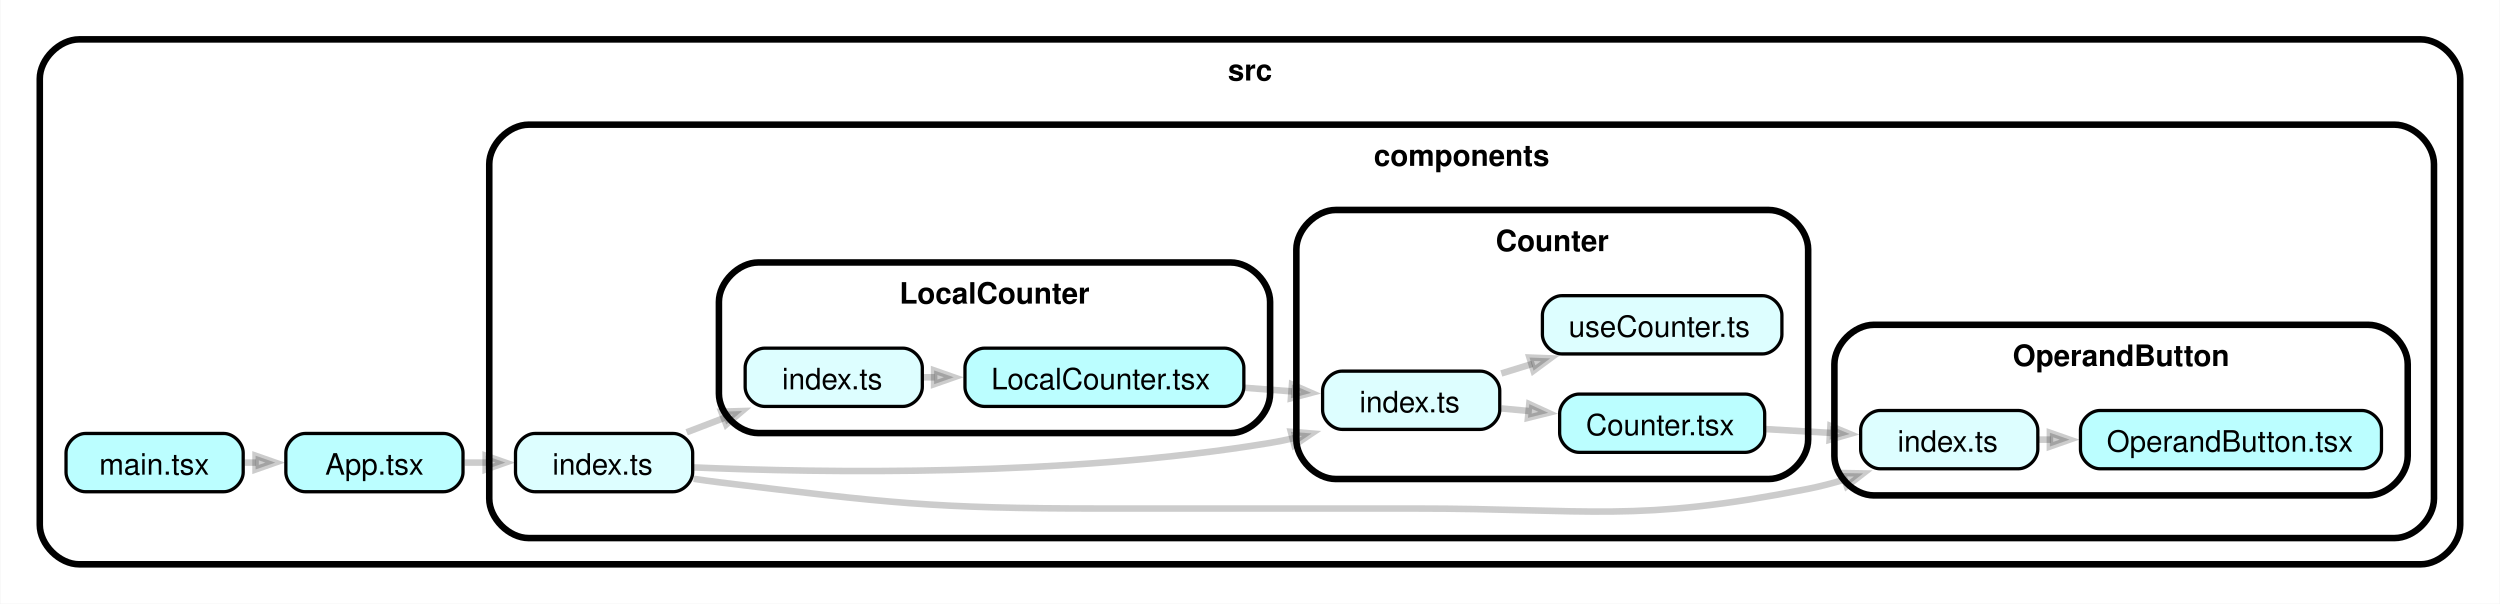
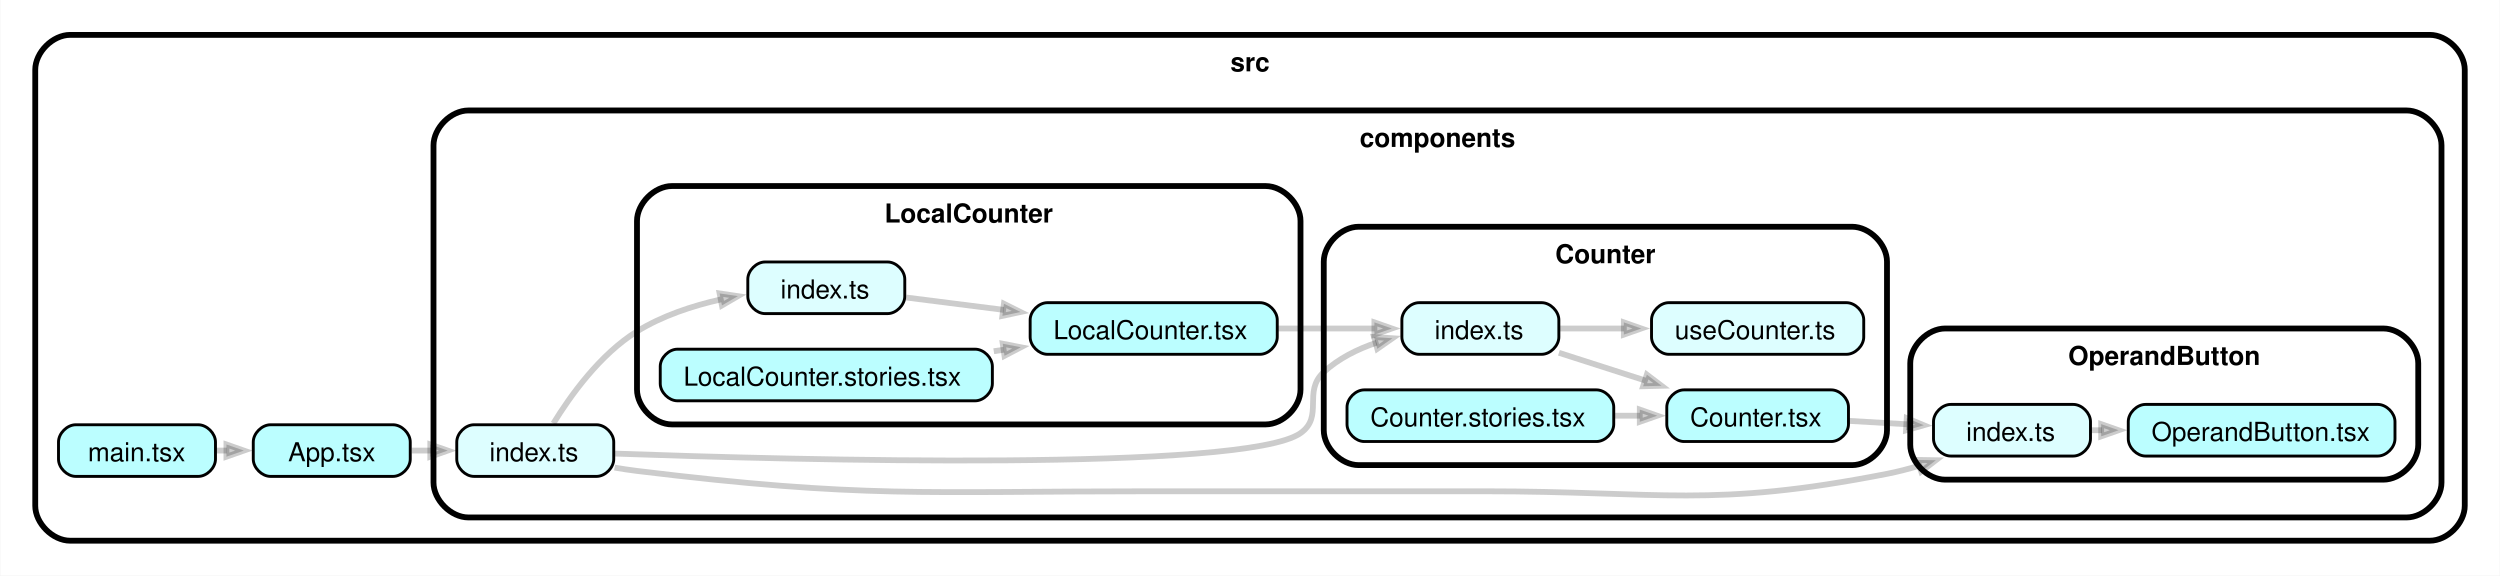
- <svg xmlns="http://www.w3.org/2000/svg" xmlns:xlink="http://www.w3.org/1999/xlink" width="762pt" height="184pt" viewBox="0.00 0.00 761.75 184.00">
-   <g id="graph0" class="graph" transform="scale(1 1) rotate(0) translate(4 180)">
-     <polygon fill="white" stroke="none" points="-4,4 -4,-180 757.75,-180 757.75,4 -4,4" />
+ <svg xmlns="http://www.w3.org/2000/svg" xmlns:xlink="http://www.w3.org/1999/xlink" width="860pt" height="198pt" viewBox="0.00 0.00 859.75 198.00">
+   <g id="graph0" class="graph" transform="scale(1 1) rotate(0) translate(4 194)">
+     <polygon fill="white" stroke="none" points="-4,4 -4,-194 855.75,-194 855.75,4 -4,4" />
    <g id="clust1" class="cluster">
-       <path fill="#ffffff" stroke="black" stroke-width="2" d="M20,-8C20,-8 733.75,-8 733.75,-8 739.75,-8 745.75,-14 745.75,-20 745.75,-20 745.75,-156 745.75,-156 745.75,-162 739.75,-168 733.75,-168 733.75,-168 20,-168 20,-168 14,-168 8,-162 8,-156 8,-156 8,-20 8,-20 8,-14 14,-8 20,-8" />
-       <text text-anchor="middle" x="376.88" y="-155.45" font-family="Helvetica,sans-Serif" font-weight="bold" font-size="9.00">src</text>
+       <path fill="#ffffff" stroke="black" stroke-width="2" d="M20,-8C20,-8 831.75,-8 831.75,-8 837.75,-8 843.75,-14 843.75,-20 843.75,-20 843.75,-170 843.75,-170 843.75,-176 837.75,-182 831.75,-182 831.75,-182 20,-182 20,-182 14,-182 8,-176 8,-170 8,-170 8,-20 8,-20 8,-14 14,-8 20,-8" />
+       <text text-anchor="middle" x="425.88" y="-169.45" font-family="Helvetica,sans-Serif" font-weight="bold" font-size="9.00">src</text>
    </g>
    <g id="clust2" class="cluster">
-       <path fill="#ffffff" stroke="black" stroke-width="2" d="M157,-16C157,-16 725.75,-16 725.75,-16 731.75,-16 737.75,-22 737.75,-28 737.75,-28 737.75,-130 737.75,-130 737.75,-136 731.75,-142 725.75,-142 725.75,-142 157,-142 157,-142 151,-142 145,-136 145,-130 145,-130 145,-28 145,-28 145,-22 151,-16 157,-16" />
-       <text text-anchor="middle" x="441.38" y="-129.45" font-family="Helvetica,sans-Serif" font-weight="bold" font-size="9.00">components</text>
+       <path fill="#ffffff" stroke="black" stroke-width="2" d="M157,-16C157,-16 823.75,-16 823.75,-16 829.75,-16 835.75,-22 835.75,-28 835.75,-28 835.75,-144 835.75,-144 835.75,-150 829.75,-156 823.75,-156 823.75,-156 157,-156 157,-156 151,-156 145,-150 145,-144 145,-144 145,-28 145,-28 145,-22 151,-16 157,-16" />
+       <text text-anchor="middle" x="490.38" y="-143.45" font-family="Helvetica,sans-Serif" font-weight="bold" font-size="9.00">components</text>
    </g>
    <g id="clust3" class="cluster">
-       <path fill="#ffffff" stroke="black" stroke-width="2" d="M403,-34C403,-34 535,-34 535,-34 541,-34 547,-40 547,-46 547,-46 547,-104 547,-104 547,-110 541,-116 535,-116 535,-116 403,-116 403,-116 397,-116 391,-110 391,-104 391,-104 391,-46 391,-46 391,-40 397,-34 403,-34" />
-       <text text-anchor="middle" x="469" y="-103.45" font-family="Helvetica,sans-Serif" font-weight="bold" font-size="9.00">Counter</text>
+       <path fill="#ffffff" stroke="black" stroke-width="2" d="M463.25,-34C463.25,-34 633,-34 633,-34 639,-34 645,-40 645,-46 645,-46 645,-104 645,-104 645,-110 639,-116 633,-116 633,-116 463.25,-116 463.25,-116 457.25,-116 451.25,-110 451.25,-104 451.25,-104 451.25,-46 451.25,-46 451.25,-40 457.25,-34 463.25,-34" />
+       <text text-anchor="middle" x="548.12" y="-103.45" font-family="Helvetica,sans-Serif" font-weight="bold" font-size="9.00">Counter</text>
    </g>
    <g id="clust4" class="cluster">
-       <path fill="#ffffff" stroke="black" stroke-width="2" d="M227,-48C227,-48 371,-48 371,-48 377,-48 383,-54 383,-60 383,-60 383,-88 383,-88 383,-94 377,-100 371,-100 371,-100 227,-100 227,-100 221,-100 215,-94 215,-88 215,-88 215,-60 215,-60 215,-54 221,-48 227,-48" />
-       <text text-anchor="middle" x="299" y="-87.45" font-family="Helvetica,sans-Serif" font-weight="bold" font-size="9.00">LocalCounter</text>
+       <path fill="#ffffff" stroke="black" stroke-width="2" d="M227,-48C227,-48 431.25,-48 431.25,-48 437.25,-48 443.25,-54 443.25,-60 443.25,-60 443.25,-118 443.25,-118 443.25,-124 437.25,-130 431.25,-130 431.25,-130 227,-130 227,-130 221,-130 215,-124 215,-118 215,-118 215,-60 215,-60 215,-54 221,-48 227,-48" />
+       <text text-anchor="middle" x="329.12" y="-117.45" font-family="Helvetica,sans-Serif" font-weight="bold" font-size="9.00">LocalCounter</text>
    </g>
    <g id="clust5" class="cluster">
-       <path fill="#ffffff" stroke="black" stroke-width="2" d="M567,-29C567,-29 717.75,-29 717.75,-29 723.75,-29 729.75,-35 729.75,-41 729.75,-41 729.75,-69 729.75,-69 729.75,-75 723.75,-81 717.75,-81 717.75,-81 567,-81 567,-81 561,-81 555,-75 555,-69 555,-69 555,-41 555,-41 555,-35 561,-29 567,-29" />
-       <text text-anchor="middle" x="642.38" y="-68.45" font-family="Helvetica,sans-Serif" font-weight="bold" font-size="9.00">OperandButton</text>
+       <path fill="#ffffff" stroke="black" stroke-width="2" d="M665,-29C665,-29 815.75,-29 815.75,-29 821.75,-29 827.75,-35 827.75,-41 827.75,-41 827.75,-69 827.75,-69 827.75,-75 821.75,-81 815.75,-81 815.75,-81 665,-81 665,-81 659,-81 653,-75 653,-69 653,-69 653,-41 653,-41 653,-35 659,-29 665,-29" />
+       <text text-anchor="middle" x="740.38" y="-68.45" font-family="Helvetica,sans-Serif" font-weight="bold" font-size="9.00">OperandButton</text>
    </g>
    <g id="node1" class="node">
      <g id="a_node1">
        <a xlink:href="src/App.tsx" xlink:title="App.tsx">
          <path fill="#bbfeff" stroke="black" d="M131.08,-47.88C131.08,-47.88 88.92,-47.88 88.92,-47.88 85.96,-47.88 83,-44.92 83,-41.96 83,-41.96 83,-36.04 83,-36.04 83,-33.08 85.96,-30.12 88.92,-30.12 88.92,-30.12 131.08,-30.12 131.08,-30.12 134.04,-30.12 137,-33.08 137,-36.04 137,-36.04 137,-41.96 137,-41.96 137,-44.92 134.04,-47.88 131.08,-47.88" />
          <text text-anchor="start" x="95" y="-35.33" font-family="Helvetica,sans-Serif" font-size="9.00">App.tsx</text>
        </a>
      </g>
    </g>
    <g id="node2" class="node">
      <g id="a_node2">
        <a xlink:href="src/components/index.ts" xlink:title="index.ts">
          <path fill="#ddfeff" stroke="black" d="M201.08,-47.88C201.08,-47.88 158.92,-47.88 158.92,-47.88 155.96,-47.88 153,-44.92 153,-41.96 153,-41.96 153,-36.04 153,-36.04 153,-33.08 155.96,-30.12 158.92,-30.12 158.92,-30.12 201.08,-30.12 201.08,-30.12 204.04,-30.12 207,-33.08 207,-36.04 207,-36.04 207,-41.96 207,-41.96 207,-44.92 204.04,-47.88 201.08,-47.88" />
          <text text-anchor="start" x="164.25" y="-35.33" font-family="Helvetica,sans-Serif" font-size="9.00">index.ts</text>
        </a>
      </g>
    </g>
    <g id="edge1" class="edge">
      <path fill="none" stroke="#000000" stroke-width="2" stroke-opacity="0.2" d="M137.49,-39C139.7,-39 141.97,-39 144.24,-39" />
      <polygon fill="#000000" fill-opacity="0.2" stroke="#000000" stroke-width="2" stroke-opacity="0.2" points="143.9,-41.1 149.9,-39 143.9,-36.9 143.9,-41.1" />
    </g>
-     <g id="node4" class="node">
-       <g id="a_node4">
+     <g id="node5" class="node">
+       <g id="a_node5">
        <a xlink:href="src/components/OperandButton/index.ts" xlink:title="index.ts">
-           <path fill="#ddfeff" stroke="black" d="M611.08,-54.88C611.08,-54.88 568.92,-54.88 568.92,-54.88 565.96,-54.88 563,-51.92 563,-48.96 563,-48.96 563,-43.04 563,-43.04 563,-40.08 565.96,-37.12 568.92,-37.12 568.92,-37.12 611.08,-37.12 611.08,-37.12 614.04,-37.12 617,-40.08 617,-43.04 617,-43.04 617,-48.96 617,-48.96 617,-51.92 614.04,-54.88 611.08,-54.88" />
-           <text text-anchor="start" x="574.25" y="-42.33" font-family="Helvetica,sans-Serif" font-size="9.00">index.ts</text>
+           <path fill="#ddfeff" stroke="black" d="M709.08,-54.88C709.08,-54.88 666.92,-54.88 666.92,-54.88 663.96,-54.88 661,-51.92 661,-48.96 661,-48.96 661,-43.04 661,-43.04 661,-40.08 663.96,-37.12 666.92,-37.12 666.92,-37.12 709.08,-37.12 709.08,-37.12 712.04,-37.12 715,-40.08 715,-43.04 715,-43.04 715,-48.96 715,-48.96 715,-51.92 712.04,-54.88 709.08,-54.88" />
+           <text text-anchor="start" x="672.25" y="-42.33" font-family="Helvetica,sans-Serif" font-size="9.00">index.ts</text>
+         </a>
+       </g>
+     </g>
+     <g id="edge12" class="edge">
+       <path fill="none" stroke="#000000" stroke-width="2" stroke-opacity="0.2" d="M207.29,-33.15C209.88,-32.7 212.49,-32.31 215,-32 293.04,-22.49 313.13,-25 391.75,-25 391.75,-25 391.75,-25 506.12,-25 567.9,-25 584.37,-19.14 645,-31 648.68,-31.72 652.46,-32.7 656.19,-33.82" />
+       <polygon fill="#000000" fill-opacity="0.2" stroke="#000000" stroke-width="2" stroke-opacity="0.2" points="655.45,-35.79 661.81,-35.68 656.77,-31.8 655.45,-35.79" />
+     </g>
+     <g id="node6" class="node">
+       <g id="a_node6">
+         <a xlink:href="src/components/Counter/index.ts" xlink:title="index.ts">
+           <path fill="#ddfeff" stroke="black" d="M526.21,-89.88C526.21,-89.88 484.04,-89.88 484.04,-89.88 481.08,-89.88 478.12,-86.92 478.12,-83.96 478.12,-83.96 478.12,-78.04 478.12,-78.04 478.12,-75.08 481.08,-72.12 484.04,-72.12 484.04,-72.12 526.21,-72.12 526.21,-72.12 529.17,-72.12 532.12,-75.08 532.12,-78.04 532.12,-78.04 532.12,-83.96 532.12,-83.96 532.12,-86.92 529.17,-89.88 526.21,-89.88" />
+           <text text-anchor="start" x="489.38" y="-77.33" font-family="Helvetica,sans-Serif" font-size="9.00">index.ts</text>
        </a>
      </g>
    </g>
    <g id="edge10" class="edge">
-       <path fill="none" stroke="#000000" stroke-width="2" stroke-opacity="0.2" d="M207.32,-34.07C209.91,-33.67 212.5,-33.31 215,-33 266.52,-26.7 279.6,-25 331.5,-25 331.5,-25 331.5,-25 427,-25 480.4,-25 494.63,-20.57 547,-31 550.67,-31.73 554.46,-32.72 558.18,-33.85" />
-       <polygon fill="#000000" fill-opacity="0.2" stroke="#000000" stroke-width="2" stroke-opacity="0.2" points="557.45,-35.82 563.8,-35.71 558.77,-31.83 557.45,-35.82" />
+       <path fill="none" stroke="#000000" stroke-width="2" stroke-opacity="0.2" d="M207.18,-37.97C269.77,-35.73 424.32,-31.64 443.25,-45 451.41,-50.76 443.89,-59.25 451.25,-66 456.35,-70.67 462.79,-73.9 469.41,-76.12" />
+       <polygon fill="#000000" fill-opacity="0.2" stroke="#000000" stroke-width="2" stroke-opacity="0.2" points="468.55,-78.06 474.89,-77.64 469.67,-74.01 468.55,-78.06" />
    </g>
-     <g id="node5" class="node">
-       <g id="a_node5">
-         <a xlink:href="src/components/Counter/index.ts" xlink:title="index.ts">
-           <path fill="#ddfeff" stroke="black" d="M447.08,-66.88C447.08,-66.88 404.92,-66.88 404.92,-66.88 401.96,-66.88 399,-63.92 399,-60.96 399,-60.96 399,-55.04 399,-55.04 399,-52.08 401.96,-49.12 404.92,-49.12 404.92,-49.12 447.08,-49.12 447.08,-49.12 450.04,-49.12 453,-52.08 453,-55.04 453,-55.04 453,-60.96 453,-60.96 453,-63.92 450.04,-66.88 447.08,-66.88" />
-           <text text-anchor="start" x="410.25" y="-54.33" font-family="Helvetica,sans-Serif" font-size="9.00">index.ts</text>
+     <g id="node10" class="node">
+       <g id="a_node10">
+         <a xlink:href="src/components/LocalCounter/index.ts" xlink:title="index.ts">
+           <path fill="#ddfeff" stroke="black" d="M301.21,-103.88C301.21,-103.88 259.04,-103.88 259.04,-103.88 256.08,-103.88 253.12,-100.92 253.12,-97.96 253.12,-97.96 253.12,-92.04 253.12,-92.04 253.12,-89.08 256.08,-86.12 259.04,-86.12 259.04,-86.12 301.21,-86.12 301.21,-86.12 304.17,-86.12 307.12,-89.08 307.12,-92.04 307.12,-92.04 307.12,-97.96 307.12,-97.96 307.12,-100.92 304.17,-103.88 301.21,-103.88" />
+           <text text-anchor="start" x="264.38" y="-91.33" font-family="Helvetica,sans-Serif" font-size="9.00">index.ts</text>
        </a>
      </g>
    </g>
-     <g id="edge8" class="edge">
-       <path fill="none" stroke="#000000" stroke-width="2" stroke-opacity="0.2" d="M207.37,-37.53C246.15,-35.88 320.7,-34.63 383,-45 385.4,-45.4 387.85,-45.9 390.31,-46.47" />
-       <polygon fill="#000000" fill-opacity="0.2" stroke="#000000" stroke-width="2" stroke-opacity="0.2" points="389.33,-48.39 395.67,-47.88 390.4,-44.33 389.33,-48.39" />
+     <g id="edge11" class="edge">
+       <path fill="none" stroke="#000000" stroke-width="2" stroke-opacity="0.2" d="M186.23,-48.34C192.03,-57.79 202.26,-72.12 215,-80 223.63,-85.34 234,-88.78 243.85,-91" />
+       <polygon fill="#000000" fill-opacity="0.2" stroke="#000000" stroke-width="2" stroke-opacity="0.2" points="243.42,-93.06 249.71,-92.13 244.22,-88.93 243.42,-93.06" />
    </g>
-     <g id="node8" class="node">
-       <g id="a_node8">
-         <a xlink:href="src/components/LocalCounter/index.ts" xlink:title="index.ts">
-           <path fill="#ddfeff" stroke="black" d="M271.08,-73.88C271.08,-73.88 228.92,-73.88 228.92,-73.88 225.96,-73.88 223,-70.92 223,-67.96 223,-67.96 223,-62.04 223,-62.04 223,-59.08 225.96,-56.12 228.92,-56.12 228.92,-56.12 271.08,-56.12 271.08,-56.12 274.04,-56.12 277,-59.08 277,-62.04 277,-62.04 277,-67.96 277,-67.96 277,-70.92 274.04,-73.88 271.08,-73.88" />
-           <text text-anchor="start" x="234.25" y="-61.33" font-family="Helvetica,sans-Serif" font-size="9.00">index.ts</text>
+     <g id="node3" class="node">
+       <g id="a_node3">
+         <a xlink:href="src/components/Counter/Counter.stories.tsx" xlink:title="Counter.stories.tsx">
+           <path fill="#bbfeff" stroke="black" d="M545.08,-59.88C545.08,-59.88 465.17,-59.88 465.17,-59.88 462.21,-59.88 459.25,-56.92 459.25,-53.96 459.25,-53.96 459.25,-48.04 459.25,-48.04 459.25,-45.08 462.21,-42.12 465.17,-42.12 465.17,-42.12 545.08,-42.12 545.08,-42.12 548.04,-42.12 551,-45.08 551,-48.04 551,-48.04 551,-53.96 551,-53.96 551,-56.92 548.04,-59.88 545.08,-59.88" />
+           <text text-anchor="start" x="467.25" y="-47.33" font-family="Helvetica,sans-Serif" font-size="9.00">Counter.stories.tsx</text>
+         </a>
+       </g>
+     </g>
+     <g id="node4" class="node">
+       <g id="a_node4">
+         <a xlink:href="src/components/Counter/Counter.tsx" xlink:title="Counter.tsx">
+           <path fill="#bbfeff" stroke="black" d="M625.83,-59.88C625.83,-59.88 575.17,-59.88 575.17,-59.88 572.21,-59.88 569.25,-56.92 569.25,-53.96 569.25,-53.96 569.25,-48.04 569.25,-48.04 569.25,-45.08 572.21,-42.12 575.17,-42.12 575.17,-42.12 625.83,-42.12 625.83,-42.12 628.79,-42.12 631.75,-45.08 631.75,-48.04 631.75,-48.04 631.75,-53.96 631.75,-53.96 631.75,-56.92 628.79,-59.88 625.83,-59.88" />
+           <text text-anchor="start" x="577.25" y="-47.33" font-family="Helvetica,sans-Serif" font-size="9.00">Counter.tsx</text>
+         </a>
+       </g>
+     </g>
+     <g id="edge2" class="edge">
+       <path fill="none" stroke="#000000" stroke-width="2" stroke-opacity="0.2" d="M551.44,-51C554.33,-51 557.21,-51 560.06,-51" />
+       <polygon fill="#000000" fill-opacity="0.2" stroke="#000000" stroke-width="2" stroke-opacity="0.2" points="559.96,-53.1 565.96,-51 559.96,-48.9 559.96,-53.1" />
+     </g>
+     <g id="edge3" class="edge">
+       <path fill="none" stroke="#000000" stroke-width="2" stroke-opacity="0.2" d="M631.88,-49.22C638.35,-48.84 645.23,-48.44 651.86,-48.05" />
+       <polygon fill="#000000" fill-opacity="0.2" stroke="#000000" stroke-width="2" stroke-opacity="0.2" points="651.79,-50.16 657.66,-47.72 651.55,-45.97 651.79,-50.16" />
+     </g>
+     <g id="node11" class="node">
+       <g id="a_node11">
+         <a xlink:href="src/components/OperandButton/OperandButton.tsx" xlink:title="OperandButton.tsx">
+           <path fill="#bbfeff" stroke="black" d="M813.83,-54.88C813.83,-54.88 733.92,-54.88 733.92,-54.88 730.96,-54.88 728,-51.92 728,-48.96 728,-48.96 728,-43.04 728,-43.04 728,-40.08 730.96,-37.12 733.92,-37.12 733.92,-37.12 813.83,-37.12 813.83,-37.12 816.79,-37.12 819.75,-40.08 819.75,-43.04 819.75,-43.04 819.75,-48.96 819.75,-48.96 819.75,-51.92 816.79,-54.88 813.83,-54.88" />
+           <text text-anchor="start" x="736" y="-42.33" font-family="Helvetica,sans-Serif" font-size="9.00">OperandButton.tsx</text>
        </a>
      </g>
    </g>
    <g id="edge9" class="edge">
-       <path fill="none" stroke="#000000" stroke-width="2" stroke-opacity="0.2" d="M205.17,-48.24C208.87,-49.66 212.75,-51.14 216.6,-52.61" />
-       <polygon fill="#000000" fill-opacity="0.2" stroke="#000000" stroke-width="2" stroke-opacity="0.2" points="215.73,-54.53 222.08,-54.71 217.23,-50.6 215.73,-54.53" />
-     </g>
-     <g id="node3" class="node">
-       <g id="a_node3">
-         <a xlink:href="src/components/Counter/Counter.tsx" xlink:title="Counter.tsx">
-           <path fill="#bbfeff" stroke="black" d="M527.83,-59.88C527.83,-59.88 477.17,-59.88 477.17,-59.88 474.21,-59.88 471.25,-56.92 471.25,-53.96 471.25,-53.96 471.25,-48.04 471.25,-48.04 471.25,-45.08 474.21,-42.12 477.17,-42.12 477.17,-42.12 527.83,-42.12 527.83,-42.12 530.79,-42.12 533.75,-45.08 533.75,-48.04 533.75,-48.04 533.75,-53.96 533.75,-53.96 533.75,-56.92 530.79,-59.88 527.83,-59.88" />
-           <text text-anchor="start" x="479.25" y="-47.33" font-family="Helvetica,sans-Serif" font-size="9.00">Counter.tsx</text>
-         </a>
-       </g>
-     </g>
-     <g id="edge2" class="edge">
-       <path fill="none" stroke="#000000" stroke-width="2" stroke-opacity="0.2" d="M533.88,-49.22C540.35,-48.84 547.23,-48.44 553.86,-48.05" />
-       <polygon fill="#000000" fill-opacity="0.2" stroke="#000000" stroke-width="2" stroke-opacity="0.2" points="553.79,-50.16 559.66,-47.72 553.55,-45.97 553.79,-50.16" />
-     </g>
-     <g id="node9" class="node">
-       <g id="a_node9">
-         <a xlink:href="src/components/OperandButton/OperandButton.tsx" xlink:title="OperandButton.tsx">
-           <path fill="#bbfeff" stroke="black" d="M715.83,-54.88C715.83,-54.88 635.92,-54.88 635.92,-54.88 632.96,-54.88 630,-51.92 630,-48.96 630,-48.96 630,-43.04 630,-43.04 630,-40.08 632.96,-37.12 635.92,-37.12 635.92,-37.12 715.83,-37.12 715.83,-37.12 718.79,-37.12 721.75,-40.08 721.75,-43.04 721.75,-43.04 721.75,-48.96 721.75,-48.96 721.75,-51.92 718.79,-54.88 715.83,-54.88" />
-           <text text-anchor="start" x="638" y="-42.33" font-family="Helvetica,sans-Serif" font-size="9.00">OperandButton.tsx</text>
-         </a>
-       </g>
-     </g>
-     <g id="edge7" class="edge">
-       <path fill="none" stroke="#000000" stroke-width="2" stroke-opacity="0.2" d="M617.08,-46C618.34,-46 619.63,-46 620.93,-46" />
-       <polygon fill="#000000" fill-opacity="0.2" stroke="#000000" stroke-width="2" stroke-opacity="0.2" points="620.68,-48.1 626.68,-46 620.68,-43.9 620.68,-48.1" />
-     </g>
-     <g id="edge3" class="edge">
-       <path fill="none" stroke="#000000" stroke-width="2" stroke-opacity="0.2" d="M453.48,-55.51C456.19,-55.26 458.99,-54.99 461.81,-54.73" />
-       <polygon fill="#000000" fill-opacity="0.2" stroke="#000000" stroke-width="2" stroke-opacity="0.2" points="462,-56.82 467.77,-54.17 461.6,-52.64 462,-56.82" />
-     </g>
-     <g id="node6" class="node">
-       <g id="a_node6">
-         <a xlink:href="src/components/Counter/useCounter.ts" xlink:title="useCounter.ts">
-           <path fill="#ddfeff" stroke="black" d="M533.08,-89.88C533.08,-89.88 471.92,-89.88 471.92,-89.88 468.96,-89.88 466,-86.92 466,-83.96 466,-83.96 466,-78.04 466,-78.04 466,-75.08 468.96,-72.12 471.92,-72.12 471.92,-72.12 533.08,-72.12 533.08,-72.12 536.04,-72.12 539,-75.08 539,-78.04 539,-78.04 539,-83.96 539,-83.96 539,-86.92 536.04,-89.88 533.08,-89.88" />
-           <text text-anchor="start" x="474" y="-77.33" font-family="Helvetica,sans-Serif" font-size="9.00">useCounter.ts</text>
-         </a>
-       </g>
+       <path fill="none" stroke="#000000" stroke-width="2" stroke-opacity="0.2" d="M715.08,-46C716.34,-46 717.63,-46 718.93,-46" />
+       <polygon fill="#000000" fill-opacity="0.2" stroke="#000000" stroke-width="2" stroke-opacity="0.2" points="718.68,-48.1 724.68,-46 718.68,-43.9 718.68,-48.1" />
    </g>
    <g id="edge4" class="edge">
-       <path fill="none" stroke="#000000" stroke-width="2" stroke-opacity="0.2" d="M453.48,-66.17C456.54,-67.12 459.71,-68.1 462.9,-69.08" />
-       <polygon fill="#000000" fill-opacity="0.2" stroke="#000000" stroke-width="2" stroke-opacity="0.2" points="462.06,-71.02 468.41,-70.78 463.29,-67.01 462.06,-71.02" />
+       <path fill="none" stroke="#000000" stroke-width="2" stroke-opacity="0.2" d="M532.14,-72.64C541.32,-69.69 551.84,-66.31 561.79,-63.12" />
+       <polygon fill="#000000" fill-opacity="0.2" stroke="#000000" stroke-width="2" stroke-opacity="0.2" points="562.39,-65.13 567.46,-61.29 561.11,-61.13 562.39,-65.13" />
    </g>
    <g id="node7" class="node">
      <g id="a_node7">
-         <a xlink:href="src/components/LocalCounter/LocalCounter.tsx" xlink:title="LocalCounter.tsx">
-           <path fill="#bbfeff" stroke="black" d="M369.08,-73.88C369.08,-73.88 295.92,-73.88 295.92,-73.88 292.96,-73.88 290,-70.92 290,-67.96 290,-67.96 290,-62.04 290,-62.04 290,-59.08 292.96,-56.12 295.92,-56.12 295.92,-56.12 369.08,-56.12 369.08,-56.12 372.04,-56.12 375,-59.08 375,-62.04 375,-62.04 375,-67.96 375,-67.96 375,-70.92 372.04,-73.88 369.08,-73.88" />
-           <text text-anchor="start" x="298" y="-61.33" font-family="Helvetica,sans-Serif" font-size="9.00">LocalCounter.tsx</text>
+         <a xlink:href="src/components/Counter/useCounter.ts" xlink:title="useCounter.ts">
+           <path fill="#ddfeff" stroke="black" d="M631.08,-89.88C631.08,-89.88 569.92,-89.88 569.92,-89.88 566.96,-89.88 564,-86.92 564,-83.96 564,-83.96 564,-78.04 564,-78.04 564,-75.08 566.96,-72.12 569.92,-72.12 569.92,-72.12 631.08,-72.12 631.08,-72.12 634.04,-72.12 637,-75.08 637,-78.04 637,-78.04 637,-83.96 637,-83.96 637,-86.92 634.04,-89.88 631.08,-89.88" />
+           <text text-anchor="start" x="572" y="-77.33" font-family="Helvetica,sans-Serif" font-size="9.00">useCounter.ts</text>
        </a>
      </g>
    </g>
    <g id="edge5" class="edge">
-       <path fill="none" stroke="#000000" stroke-width="2" stroke-opacity="0.2" d="M375.23,-61.81C380.06,-61.44 384.94,-61.06 389.67,-60.7" />
-       <polygon fill="#000000" fill-opacity="0.2" stroke="#000000" stroke-width="2" stroke-opacity="0.2" points="389.67,-62.81 395.5,-60.26 389.35,-58.62 389.67,-62.81" />
+       <path fill="none" stroke="#000000" stroke-width="2" stroke-opacity="0.2" d="M532.14,-81C539.12,-81 546.87,-81 554.56,-81" />
+       <polygon fill="#000000" fill-opacity="0.2" stroke="#000000" stroke-width="2" stroke-opacity="0.2" points="554.48,-83.1 560.48,-81 554.48,-78.9 554.48,-83.1" />
+     </g>
+     <g id="node8" class="node">
+       <g id="a_node8">
+         <a xlink:href="src/components/LocalCounter/LocalCounter.stories.tsx" xlink:title="LocalCounter.stories.tsx">
+           <path fill="#bbfeff" stroke="black" d="M331.33,-73.88C331.33,-73.88 228.92,-73.88 228.92,-73.88 225.96,-73.88 223,-70.92 223,-67.96 223,-67.96 223,-62.04 223,-62.04 223,-59.08 225.96,-56.12 228.92,-56.12 228.92,-56.12 331.33,-56.12 331.33,-56.12 334.29,-56.12 337.25,-59.08 337.25,-62.04 337.25,-62.04 337.25,-67.96 337.25,-67.96 337.25,-70.92 334.29,-73.88 331.33,-73.88" />
+           <text text-anchor="start" x="231" y="-61.33" font-family="Helvetica,sans-Serif" font-size="9.00">LocalCounter.stories.tsx</text>
+         </a>
+       </g>
+     </g>
+     <g id="node9" class="node">
+       <g id="a_node9">
+         <a xlink:href="src/components/LocalCounter/LocalCounter.tsx" xlink:title="LocalCounter.tsx">
+           <path fill="#bbfeff" stroke="black" d="M429.33,-89.88C429.33,-89.88 356.17,-89.88 356.17,-89.88 353.21,-89.88 350.25,-86.92 350.25,-83.96 350.25,-83.96 350.25,-78.04 350.25,-78.04 350.25,-75.08 353.21,-72.12 356.17,-72.12 356.17,-72.12 429.33,-72.12 429.33,-72.12 432.29,-72.12 435.25,-75.08 435.25,-78.04 435.25,-78.04 435.25,-83.96 435.25,-83.96 435.25,-86.92 432.29,-89.88 429.33,-89.88" />
+           <text text-anchor="start" x="358.25" y="-77.33" font-family="Helvetica,sans-Serif" font-size="9.00">LocalCounter.tsx</text>
+         </a>
+       </g>
    </g>
    <g id="edge6" class="edge">
-       <path fill="none" stroke="#000000" stroke-width="2" stroke-opacity="0.2" d="M277.36,-65C278.47,-65 279.59,-65 280.73,-65" />
-       <polygon fill="#000000" fill-opacity="0.2" stroke="#000000" stroke-width="2" stroke-opacity="0.2" points="280.59,-67.1 286.59,-65 280.59,-62.9 280.59,-67.1" />
+       <path fill="none" stroke="#000000" stroke-width="2" stroke-opacity="0.2" d="M337.73,-73.19C338.9,-73.36 340.07,-73.52 341.23,-73.69" />
+       <polygon fill="#000000" fill-opacity="0.2" stroke="#000000" stroke-width="2" stroke-opacity="0.2" points="340.82,-75.76 347.05,-74.54 341.42,-71.6 340.82,-75.76" />
    </g>
-     <g id="node10" class="node">
-       <g id="a_node10">
+     <g id="edge7" class="edge">
+       <path fill="none" stroke="#000000" stroke-width="2" stroke-opacity="0.2" d="M435.48,-81C446.43,-81 458.14,-81 468.73,-81" />
+       <polygon fill="#000000" fill-opacity="0.2" stroke="#000000" stroke-width="2" stroke-opacity="0.2" points="468.67,-83.1 474.67,-81 468.67,-78.9 468.67,-83.1" />
+     </g>
+     <g id="edge8" class="edge">
+       <path fill="none" stroke="#000000" stroke-width="2" stroke-opacity="0.2" d="M307.62,-91.65C317.71,-90.37 329.57,-88.87 341.15,-87.4" />
+       <polygon fill="#000000" fill-opacity="0.2" stroke="#000000" stroke-width="2" stroke-opacity="0.2" points="341.22,-89.51 346.91,-86.67 340.7,-85.34 341.22,-89.51" />
+     </g>
+     <g id="node12" class="node">
+       <g id="a_node12">
        <a xlink:href="src/main.tsx" xlink:title="main.tsx">
          <path fill="#bbfeff" stroke="black" d="M64.08,-47.88C64.08,-47.88 21.92,-47.88 21.92,-47.88 18.96,-47.88 16,-44.92 16,-41.96 16,-41.96 16,-36.04 16,-36.04 16,-33.08 18.96,-30.12 21.92,-30.12 21.92,-30.12 64.08,-30.12 64.08,-30.12 67.04,-30.12 70,-33.08 70,-36.04 70,-36.04 70,-41.96 70,-41.96 70,-44.92 67.04,-47.88 64.08,-47.88" />
          <text text-anchor="start" x="26.12" y="-35.33" font-family="Helvetica,sans-Serif" font-size="9.00">main.tsx</text>
        </a>
      </g>
    </g>
-     <g id="edge11" class="edge">
+     <g id="edge13" class="edge">
      <path fill="none" stroke="#000000" stroke-width="2" stroke-opacity="0.2" d="M70.44,-39C71.58,-39 72.74,-39 73.9,-39" />
      <polygon fill="#000000" fill-opacity="0.2" stroke="#000000" stroke-width="2" stroke-opacity="0.2" points="73.77,-41.1 79.77,-39 73.77,-36.9 73.77,-41.1" />
    </g>
  </g>
</svg>
